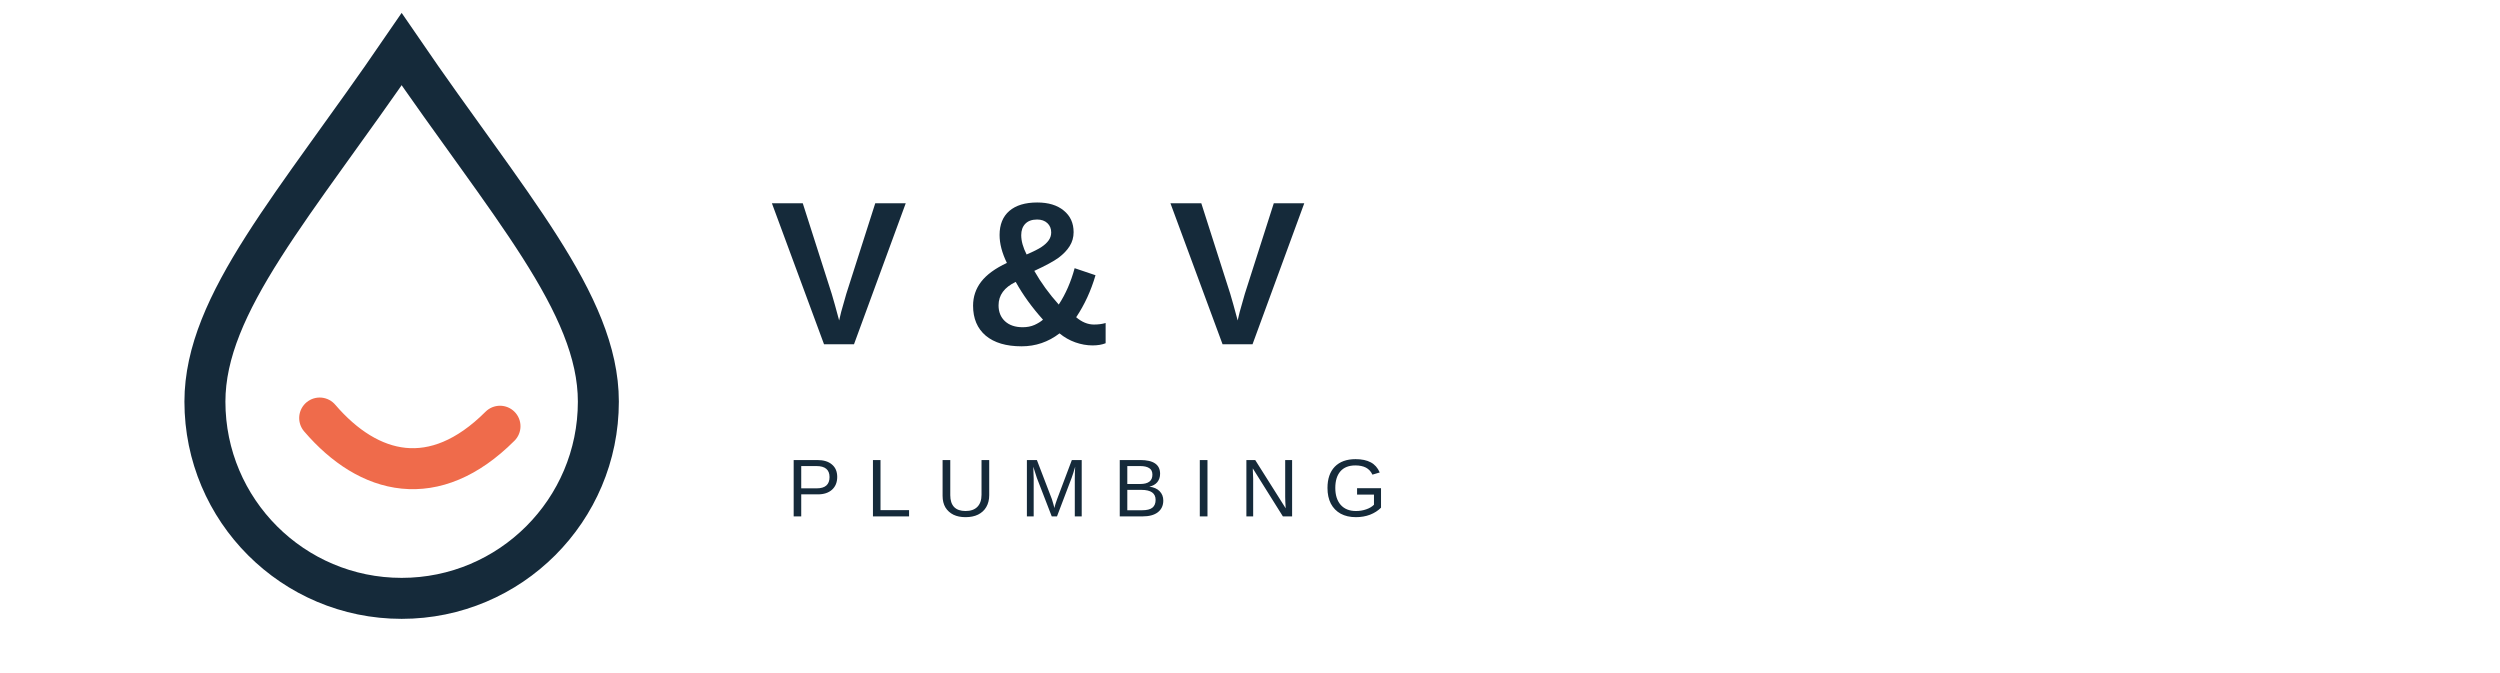
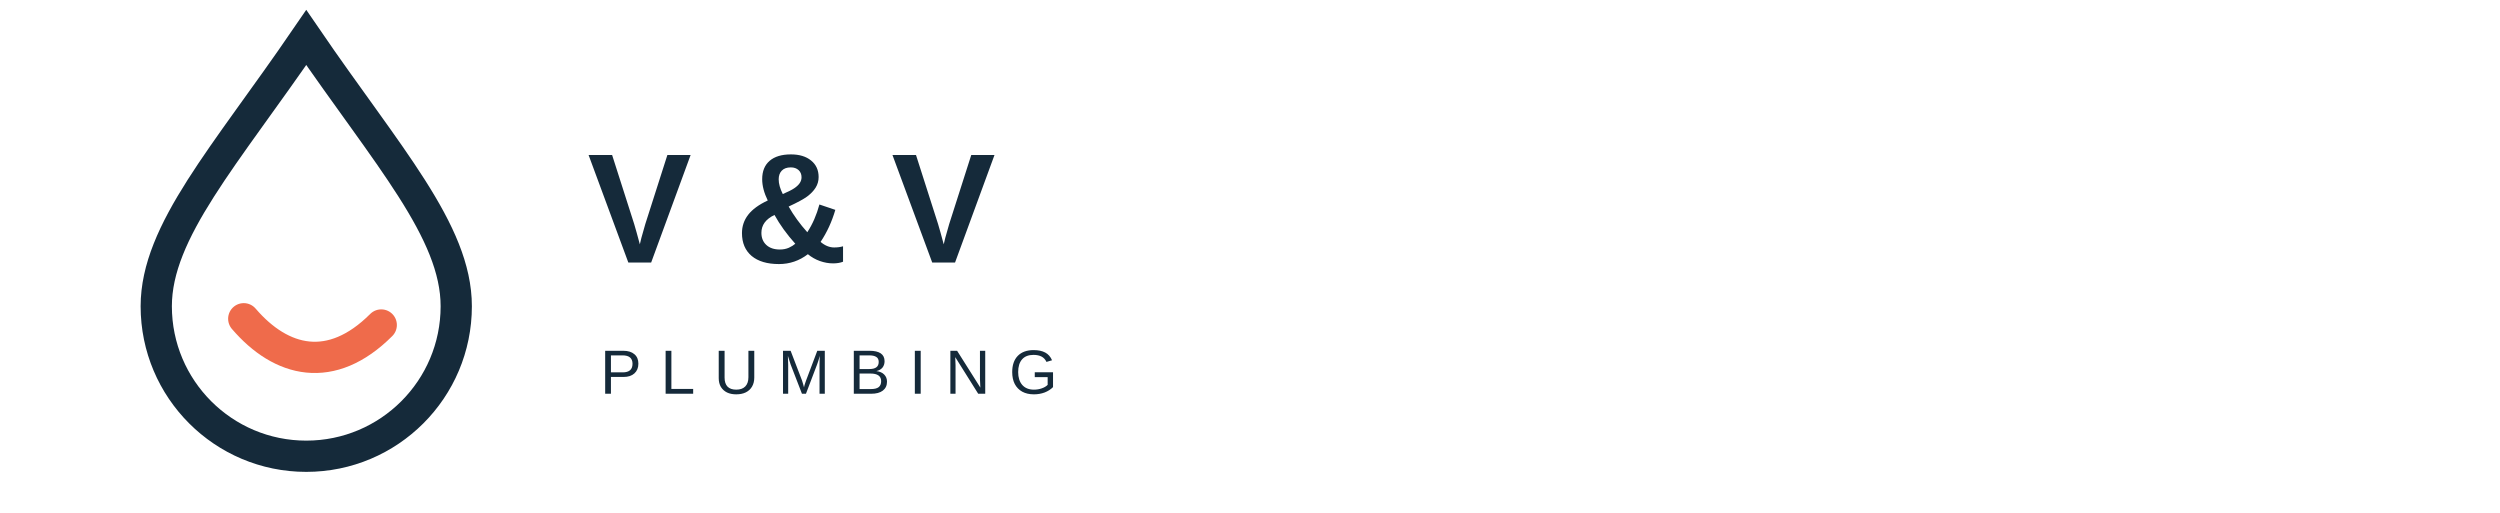
- <svg xmlns="http://www.w3.org/2000/svg" viewBox="0 0 305 82" role="img" aria-label="V &amp; V Plumbing, Inc. logo concept C">
+ <svg xmlns="http://www.w3.org/2000/svg" viewBox="0 0 400 82" role="img" aria-label="V &amp; V Plumbing, Inc. logo concept C">
  <path d="M49 6c-13 19-24 31-24 43a24 24 0 0 0 48 0C73 37 62 25 49 6Z" fill="none" stroke="#152a3a" stroke-width="5" />
  <path d="M39 51c6 7 14 9 22 1" fill="none" stroke="#ef6b4b" stroke-width="5" stroke-linecap="round" />
  <text x="94" y="42" fill="#152a3a" font-family="Arial,sans-serif" font-size="25" font-weight="800">V &amp; V</text>
  <text x="96" y="63" fill="#152a3a" font-family="Arial,sans-serif" font-size="10" letter-spacing="3">PLUMBING</text>
</svg>
